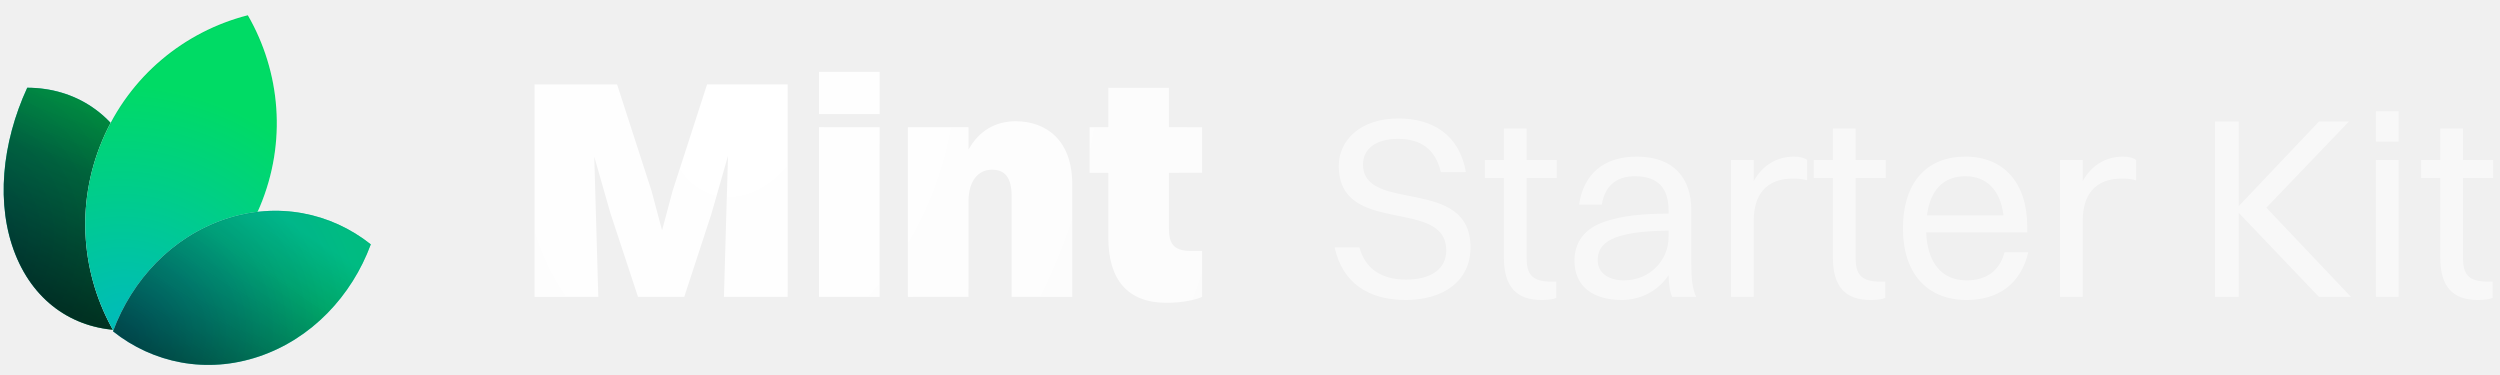
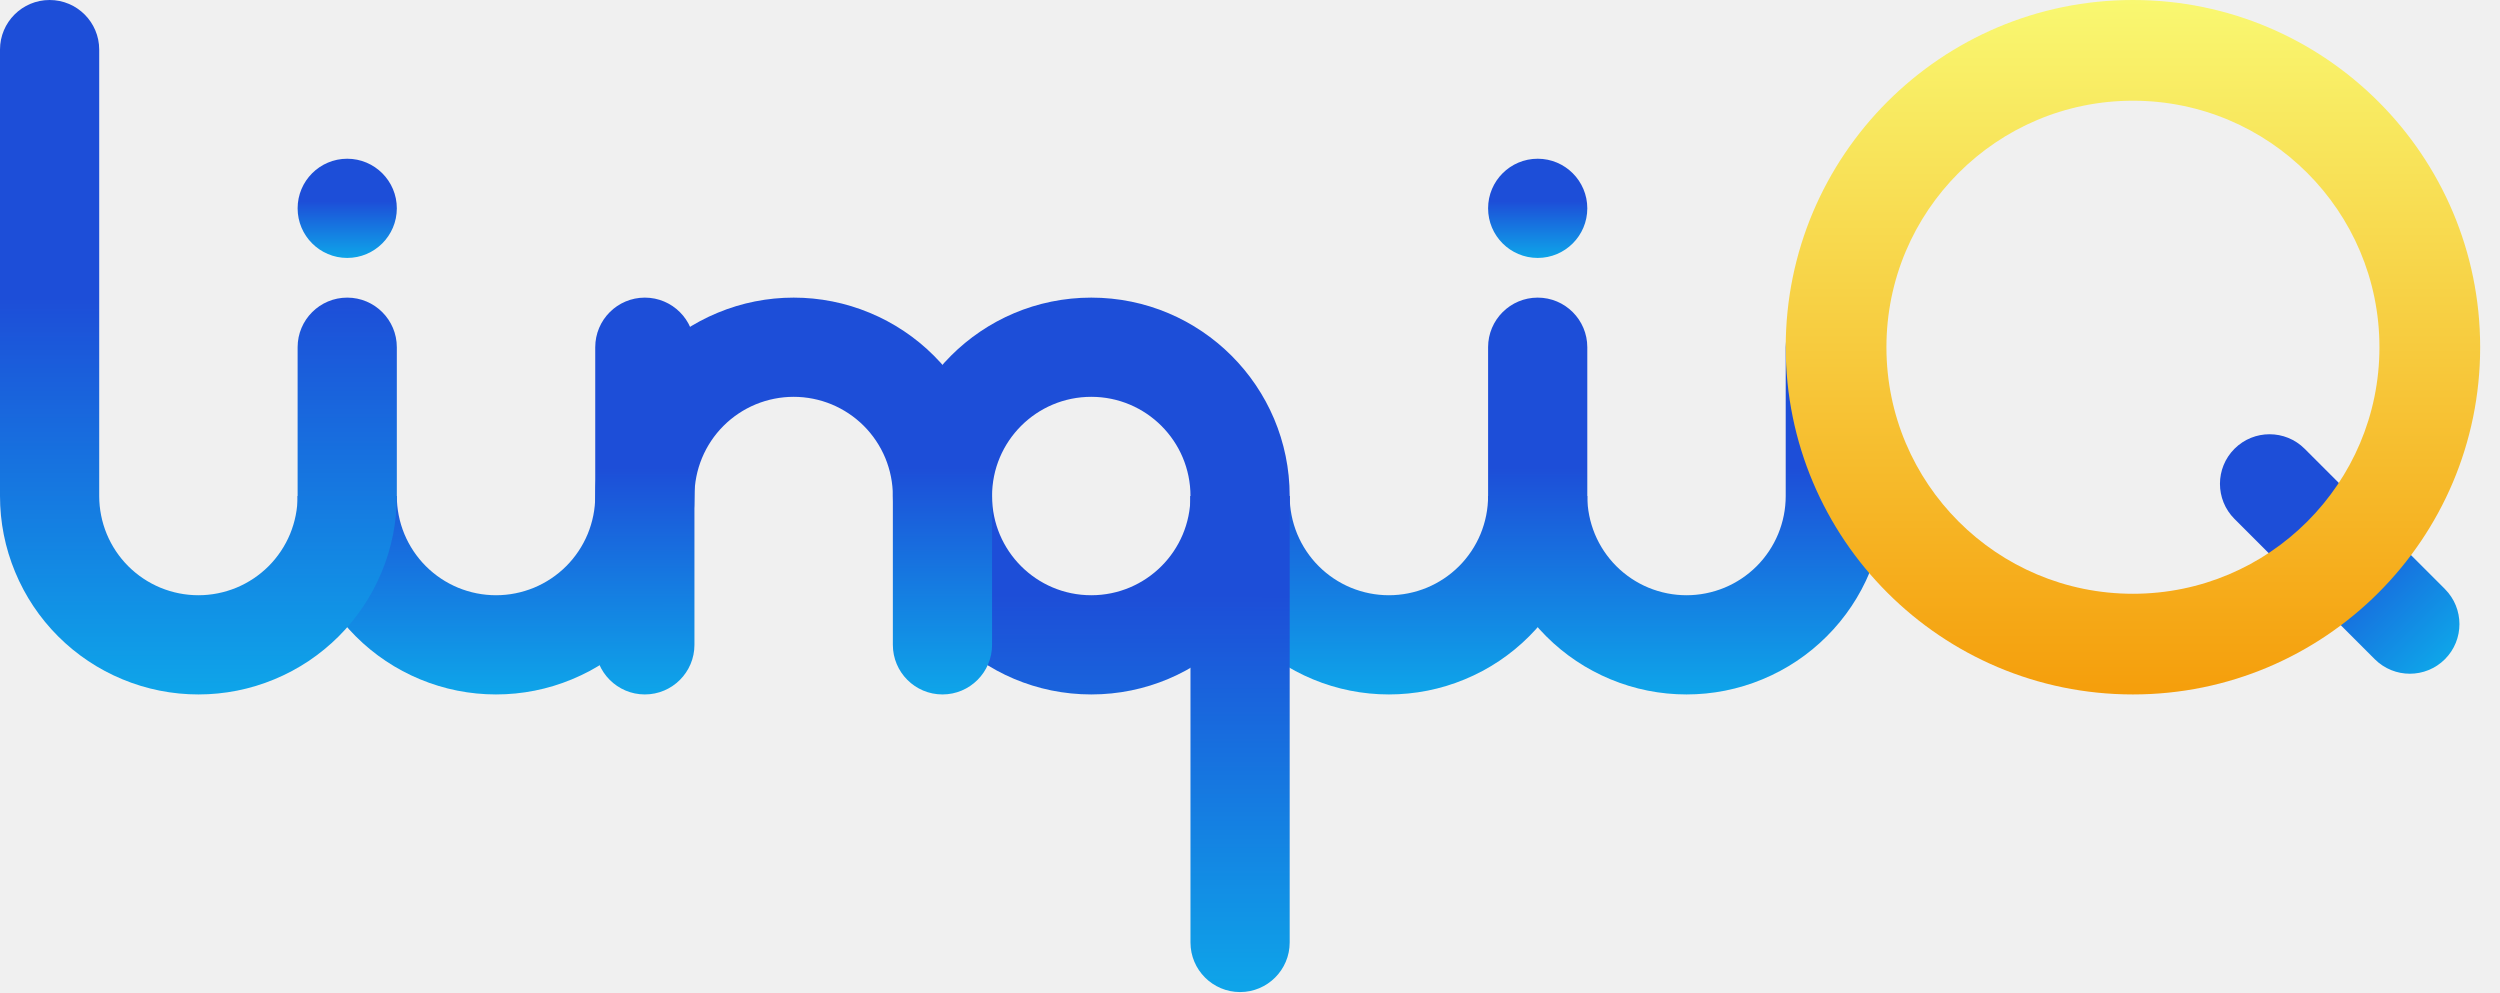
- <svg xmlns="http://www.w3.org/2000/svg" width="160" height="24" viewBox="0 0 160 24" fill="none">
-   <path d="M7.953 21.139C4.896 21.13 2.255 19.458 0.987 16.29C-0.28 13.121 0.109 9.163 1.744 5.615C4.801 5.624 7.442 7.296 8.71 10.465C9.977 13.633 9.588 17.591 7.953 21.139Z" fill="white" />
-   <path d="M7.953 21.139C4.896 21.13 2.255 19.458 0.987 16.29C-0.28 13.121 0.109 9.163 1.744 5.615C4.801 5.624 7.442 7.296 8.71 10.465C9.977 13.633 9.588 17.591 7.953 21.139Z" fill="url(#paint0_radial_115_109)" />
-   <path d="M7.953 21.139C4.896 21.13 2.255 19.458 0.987 16.29C-0.28 13.121 0.109 9.163 1.744 5.615C4.801 5.624 7.442 7.296 8.71 10.465C9.977 13.633 9.588 17.591 7.953 21.139Z" fill="black" fill-opacity="0.5" style="mix-blend-mode:hard-light" />
-   <path d="M7.953 21.139C4.896 21.13 2.255 19.458 0.987 16.29C-0.28 13.121 0.109 9.163 1.744 5.615C4.801 5.624 7.442 7.296 8.71 10.465C9.977 13.633 9.588 17.591 7.953 21.139Z" fill="url(#paint1_linear_115_109)" fill-opacity="0.5" style="mix-blend-mode:hard-light" />
-   <path d="M7.935 21.111C4.897 21.096 2.274 19.431 1.013 16.279C-0.248 13.124 0.136 9.182 1.762 5.643C4.8 5.659 7.423 7.324 8.684 10.476C9.945 13.63 9.561 17.572 7.935 21.111Z" stroke="url(#paint2_linear_115_109)" stroke-opacity="0.05" stroke-width="0.056" />
-   <path d="M7.31 21.257C11.354 20.221 14.884 17.375 16.628 13.236C18.373 9.097 17.945 4.587 15.86 0.976C11.816 2.012 8.287 4.858 6.542 8.998C4.797 13.137 5.225 17.646 7.31 21.257Z" fill="white" />
-   <path d="M7.31 21.257C11.354 20.221 14.884 17.375 16.628 13.236C18.373 9.097 17.945 4.587 15.86 0.976C11.816 2.012 8.287 4.858 6.542 8.998C4.797 13.137 5.225 17.646 7.31 21.257Z" fill="url(#paint3_radial_115_109)" />
-   <path d="M16.602 13.225C14.864 17.349 11.351 20.187 7.324 21.225C5.253 17.624 4.829 13.132 6.568 9.009C8.306 4.885 11.819 2.047 15.846 1.009C17.918 4.61 18.341 9.101 16.602 13.225Z" stroke="url(#paint4_linear_115_109)" stroke-opacity="0.05" stroke-width="0.056" />
-   <path d="M7.234 21.207C9.789 23.237 13.21 23.951 16.577 22.814C19.944 21.677 22.506 18.945 23.73 15.638C21.175 13.608 17.754 12.894 14.387 14.031C11.02 15.168 8.458 17.901 7.234 21.207Z" fill="white" />
-   <path d="M7.234 21.207C9.789 23.237 13.21 23.951 16.577 22.814C19.944 21.677 22.506 18.945 23.73 15.638C21.175 13.608 17.754 12.894 14.387 14.031C11.02 15.168 8.458 17.901 7.234 21.207Z" fill="url(#paint5_radial_115_109)" />
-   <path d="M7.234 21.207C9.789 23.237 13.21 23.951 16.577 22.814C19.944 21.677 22.506 18.945 23.73 15.638C21.175 13.608 17.754 12.894 14.387 14.031C11.02 15.168 8.458 17.901 7.234 21.207Z" fill="black" fill-opacity="0.2" style="mix-blend-mode:hard-light" />
-   <path d="M7.234 21.207C9.789 23.237 13.21 23.951 16.577 22.814C19.944 21.677 22.506 18.945 23.73 15.638C21.175 13.608 17.754 12.894 14.387 14.031C11.02 15.168 8.458 17.901 7.234 21.207Z" fill="url(#paint6_linear_115_109)" fill-opacity="0.5" style="mix-blend-mode:hard-light" />
-   <path d="M16.568 22.787C13.218 23.918 9.814 23.212 7.267 21.198C8.492 17.907 11.044 15.189 14.396 14.058C17.747 12.927 21.15 13.633 23.697 15.648C22.472 18.938 19.92 21.656 16.568 22.787Z" stroke="url(#paint7_linear_115_109)" stroke-opacity="0.05" stroke-width="0.056" />
-   <path d="M34.212 19V5.4H39.492L41.692 12.2L42.372 14.74L43.052 12.2L45.252 5.4H50.412V19H46.332L46.592 9.98L45.532 13.68L43.792 19H40.832L39.052 13.6L38.032 10.02L38.292 19H34.212ZM52.416 7.3V4.6H56.295V7.3H52.416ZM52.416 19V8.14H56.295V19H52.416ZM58.104 19V8.14H61.984V9.58C62.664 8.34 63.744 7.76 65.004 7.76C66.964 7.76 68.624 8.98 68.624 11.78V19H64.744V12.56C64.744 11.34 64.304 10.86 63.484 10.86C62.604 10.86 61.984 11.58 61.984 12.88V19H58.104ZM70.933 15.22V11.06H69.733V8.14H70.933V5.62H74.813V8.14H76.933V11.06H74.813V14.6C74.813 15.5 75.033 16.06 76.213 16.06H76.933V19C76.493 19.2 75.673 19.38 74.653 19.38C72.153 19.38 70.933 17.88 70.933 15.22Z" fill="url(#paint8_radial_115_109)" />
-   <path d="M87.232 10.519C87.232 13.687 94.112 11.229 94.112 15.832C94.112 17.994 92.364 19.198 89.971 19.198C87.562 19.198 85.912 18.093 85.417 15.832H87.001C87.364 17.169 88.371 17.895 89.987 17.895C91.671 17.895 92.561 17.152 92.561 16.03C92.561 12.598 85.681 15.155 85.681 10.618C85.681 9.001 87.034 7.582 89.509 7.582C91.671 7.582 93.403 8.621 93.816 11.014H92.215C91.868 9.529 90.912 8.886 89.476 8.886C88.057 8.886 87.232 9.529 87.232 10.519ZM96.25 16.476V11.393H95.029V10.239H96.25V8.226H97.702V10.239H99.632V11.393H97.702V16.476C97.702 17.532 98.015 18.026 99.302 18.026H99.599V19.066C99.434 19.148 99.071 19.198 98.659 19.198C97.025 19.198 96.25 18.323 96.25 16.476ZM102.516 13.093H101.064C101.345 11.162 102.615 10.024 104.76 10.024C107.103 10.024 108.242 11.393 108.242 13.44V16.888C108.242 17.895 108.324 18.521 108.555 19H107.021C106.856 18.654 106.806 18.142 106.79 17.614C106.047 18.72 104.859 19.198 103.803 19.198C101.988 19.198 100.767 18.357 100.767 16.69C100.767 15.486 101.427 14.611 102.714 14.182C103.902 13.786 105.107 13.687 106.79 13.671V13.473C106.79 12.053 106.13 11.278 104.628 11.278C103.374 11.278 102.698 11.971 102.516 13.093ZM102.252 16.657C102.252 17.465 102.929 17.944 103.952 17.944C105.569 17.944 106.79 16.674 106.79 15.172V14.759C103.061 14.793 102.252 15.585 102.252 16.657ZM110.787 19V10.239H112.239V11.591C112.833 10.519 113.774 10.024 114.83 10.024C115.176 10.024 115.49 10.107 115.655 10.239V11.542C115.407 11.46 115.094 11.427 114.747 11.427C112.998 11.427 112.239 12.515 112.239 14.1V19H110.787ZM117.305 16.476V11.393H116.084V10.239H117.305V8.226H118.757V10.239H120.688V11.393H118.757V16.476C118.757 17.532 119.071 18.026 120.358 18.026H120.655V19.066C120.49 19.148 120.127 19.198 119.714 19.198C118.081 19.198 117.305 18.323 117.305 16.476ZM129.809 16.145C129.33 18.192 127.862 19.198 125.865 19.198C123.324 19.198 121.79 17.482 121.79 14.627C121.79 11.658 123.324 10.024 125.783 10.024C128.258 10.024 129.743 11.723 129.743 14.512V14.875H123.275C123.357 16.838 124.281 17.944 125.865 17.944C127.103 17.944 127.977 17.35 128.291 16.145H129.809ZM125.783 11.278C124.38 11.278 123.539 12.152 123.324 13.786H128.225C128.027 12.169 127.152 11.278 125.783 11.278ZM131.843 19V10.239H133.295V11.591C133.889 10.519 134.829 10.024 135.885 10.024C136.232 10.024 136.545 10.107 136.71 10.239V11.542C136.463 11.46 136.149 11.427 135.803 11.427C134.054 11.427 133.295 12.515 133.295 14.1V19H131.843ZM141.763 19V7.78H143.281V13.192L148.413 7.78H150.327L145.047 13.291L150.459 19H148.413L143.281 13.621V19H141.763ZM152.06 9.067V7.12H153.512V9.067H152.06ZM152.06 19V10.239H153.512V19H152.06ZM156.178 16.476V11.393H154.957V10.239H156.178V8.226H157.63V10.239H159.56V11.393H157.63V16.476C157.63 17.532 157.943 18.026 159.23 18.026H159.527V19.066C159.362 19.148 158.999 19.198 158.587 19.198C156.953 19.198 156.178 18.323 156.178 16.476Z" fill="white" fill-opacity="0.55" />
+ <svg xmlns="http://www.w3.org/2000/svg" width="63" height="25" viewBox="0 0 63 25" fill="none">
+   <g clip-path="url(#clip0_180_71)">
+     <path d="M37.5 8.75C37.5 8.06 38.06 7.5 38.75 7.5C39.44 7.5 40 8.06 40 8.75V12.5H37.5V8.75Z" fill="url(#paint0_linear_180_71)" />
+     <path d="M30 12.5C30 13.157 30.129 13.807 30.381 14.413C30.632 15.02 31 15.571 31.465 16.035C31.929 16.5 32.48 16.868 33.087 17.119C33.693 17.371 34.343 17.5 35 17.5C35.657 17.5 36.307 17.371 36.913 17.119C37.52 16.868 38.071 16.5 38.535 16.035C39 15.571 39.368 15.02 39.619 14.413C39.871 13.807 40 13.157 40 12.5H37.5C37.5 12.828 37.435 13.153 37.31 13.457C37.184 13.76 37 14.036 36.768 14.268C36.536 14.5 36.26 14.684 35.957 14.81C35.653 14.935 35.328 15 35 15C34.672 15 34.347 14.935 34.043 14.81C33.74 14.684 33.464 14.5 33.232 14.268C33 14.036 32.816 13.76 32.69 13.457C32.565 13.153 32.5 12.828 32.5 12.5H30Z" fill="url(#paint1_linear_180_71)" />
+     <path d="M37.5 12.5C37.5 13.157 37.629 13.807 37.881 14.413C38.132 15.02 38.5 15.571 38.965 16.035C39.429 16.5 39.98 16.868 40.587 17.119C41.193 17.371 41.843 17.5 42.5 17.5C43.157 17.5 43.807 17.371 44.413 17.119C45.02 16.868 45.571 16.5 46.035 16.035C46.5 15.571 46.868 15.02 47.119 14.413C47.371 13.807 47.5 13.157 47.5 12.5H45C45 12.828 44.935 13.153 44.81 13.457C44.684 13.76 44.5 14.036 44.268 14.268C44.036 14.5 43.76 14.684 43.457 14.81C43.153 14.935 42.828 15 42.5 15C42.172 15 41.847 14.935 41.543 14.81C41.24 14.684 40.964 14.5 40.732 14.268C40.5 14.036 40.316 13.76 40.19 13.457C40.065 13.153 40 12.828 40 12.5H37.5Z" fill="url(#paint2_linear_180_71)" />
+     <path d="M45 8.75C45 8.06 45.56 7.5 46.25 7.5C46.94 7.5 47.5 8.06 47.5 8.75V12.5H45V8.75Z" fill="url(#paint3_linear_180_71)" />
+     <path d="M32.5 23.75C32.5 24.44 31.94 25 31.25 25C30.56 25 30 24.44 30 23.75V12.5H32.5V23.75Z" fill="url(#paint4_linear_180_71)" />
+     <path d="M32.5 12.5C32.5 15.261 30.261 17.5 27.5 17.5C24.739 17.5 22.5 15.261 22.5 12.5C22.5 9.739 24.739 7.5 27.5 7.5C30.261 7.5 32.5 9.739 32.5 12.5ZM25 12.5C25 13.881 26.119 15 27.5 15C28.881 15 30 13.881 30 12.5C30 11.119 28.881 10 27.5 10C26.119 10 25 11.119 25 12.5Z" fill="url(#paint5_linear_180_71)" />
+     <path d="M22.5 12.5H25V16.25C25 16.94 24.44 17.5 23.75 17.5C23.06 17.5 22.5 16.94 22.5 16.25V12.5Z" fill="url(#paint6_linear_180_71)" />
+     <path d="M25 12.5C25 11.843 24.871 11.193 24.619 10.587C24.368 9.98 24 9.429 23.535 8.964C23.071 8.5 22.52 8.132 21.913 7.881C21.307 7.629 20.657 7.5 20 7.5C19.343 7.5 18.693 7.629 18.087 7.881C17.48 8.132 16.929 8.5 16.465 8.964C16 9.429 15.632 9.98 15.381 10.587C15.129 11.193 15 11.843 15 12.5H17.5C17.5 12.172 17.565 11.847 17.69 11.543C17.816 11.24 18 10.964 18.232 10.732C18.464 10.5 18.74 10.316 19.043 10.19C19.347 10.065 19.672 10 20 10C20.328 10 20.653 10.065 20.957 10.19C21.26 10.316 21.536 10.5 21.768 10.732C22 10.964 22.184 11.24 22.31 11.543C22.435 11.847 22.5 12.172 22.5 12.5H25Z" fill="url(#paint7_linear_180_71)" />
+     <path d="M17.5 16.25C17.5 16.94 16.94 17.5 16.25 17.5C15.56 17.5 15 16.94 15 16.25V8.75C15 8.06 15.56 7.5 16.25 7.5C16.94 7.5 17.5 8.06 17.5 8.75V16.25Z" fill="url(#paint8_linear_180_71)" />
+     <path d="M7.5 12.5C7.5 13.157 7.629 13.807 7.881 14.413C8.132 15.02 8.5 15.571 8.964 16.035C9.429 16.5 9.98 16.868 10.587 17.119C11.193 17.371 11.843 17.5 12.5 17.5C13.157 17.5 13.807 17.371 14.413 17.119C15.02 16.868 15.571 16.5 16.035 16.035C16.5 15.571 16.868 15.02 17.119 14.413C17.371 13.807 17.5 13.157 17.5 12.5H15C15 12.828 14.935 13.153 14.81 13.457C14.684 13.76 14.5 14.036 14.268 14.268C14.036 14.5 13.76 14.684 13.457 14.81C13.153 14.935 12.828 15 12.5 15C12.172 15 11.847 14.935 11.543 14.81C11.24 14.684 10.964 14.5 10.732 14.268C10.5 14.036 10.316 13.76 10.19 13.457C10.065 13.153 10 12.828 10 12.5H7.5Z" fill="url(#paint9_linear_180_71)" />
+     <path d="M7.5 8.75C7.5 8.06 8.06 7.5 8.75 7.5C9.44 7.5 10 8.06 10 8.75V12.5H7.5V8.75Z" fill="url(#paint10_linear_180_71)" />
+     <path d="M0 1.25C0 0.56 0.56 0 1.25 0C1.94 0 2.5 0.56 2.5 1.25V12.5H0V1.25Z" fill="url(#paint11_linear_180_71)" />
+     <path d="M0 12.5C0 13.157 0.129 13.807 0.381 14.413C0.632 15.02 1 15.571 1.464 16.035C1.929 16.5 2.48 16.868 3.087 17.119C3.693 17.371 4.343 17.5 5 17.5C5.657 17.5 6.307 17.371 6.913 17.119C7.52 16.868 8.071 16.5 8.536 16.035C9 15.571 9.368 15.02 9.619 14.413C9.871 13.807 10 13.157 10 12.5H7.5C7.5 12.828 7.435 13.153 7.31 13.457C7.184 13.76 7 14.036 6.768 14.268C6.536 14.5 6.26 14.684 5.957 14.81C5.653 14.935 5.328 15 5 15C4.672 15 4.347 14.935 4.043 14.81C3.74 14.684 3.464 14.5 3.232 14.268C3 14.036 2.816 13.76 2.69 13.457C2.565 13.153 2.5 12.828 2.5 12.5H0Z" fill="url(#paint12_linear_180_71)" />
+     <path d="M8.75 6.5C9.44 6.5 10 5.94 10 5.25C10 4.56 9.44 4 8.75 4C8.06 4 7.5 4.56 7.5 5.25C7.5 5.94 8.06 6.5 8.75 6.5Z" fill="url(#paint13_linear_180_71)" />
+     <path d="M56.309 13.077C55.821 12.588 55.821 11.797 56.309 11.309C56.797 10.821 57.589 10.821 58.077 11.309L61.612 14.844C62.1 15.333 62.1 16.124 61.612 16.612C61.124 17.1 60.333 17.1 59.844 16.612L56.309 13.077Z" fill="url(#paint14_linear_180_71)" />
+     <path d="M45 8.75C45 3.918 48.917 0 53.75 0C58.583 0 62.5 3.918 62.5 8.75C62.5 13.582 58.583 17.5 53.75 17.5C48.917 17.5 45 13.582 45 8.75ZM59.962 8.75C59.962 5.319 57.181 2.538 53.75 2.538C50.319 2.538 47.538 5.319 47.538 8.75C47.538 12.181 50.319 14.963 53.75 14.963C57.181 14.963 59.962 12.181 59.962 8.75Z" fill="url(#paint15_linear_180_71)" />
+     <path d="M38.75 6.5C39.44 6.5 40 5.94 40 5.25C40 4.56 39.44 4 38.75 4C38.06 4 37.5 4.56 37.5 5.25C37.5 5.94 38.06 6.5 38.75 6.5Z" fill="url(#paint16_linear_180_71)" />
+   </g>
  <defs>
-     <radialGradient id="paint0_radial_115_109" cx="0" cy="0" r="1" gradientUnits="userSpaceOnUse" gradientTransform="translate(-3.00503 15.023) rotate(-10.029) scale(17.9572 17.784)">
-       <stop stop-color="#00B0BB" />
-       <stop offset="1" stop-color="#00DB65" />
-     </radialGradient>
-     <linearGradient id="paint1_linear_115_109" x1="7.39" y1="4.813" x2="1.63" y2="18.689" gradientUnits="userSpaceOnUse">
-       <stop stop-color="#18E299" />
-       <stop offset="1" />
+     <linearGradient id="paint0_linear_180_71" x1="38.75" y1="17.5" x2="38.75" y2="11.786" gradientUnits="userSpaceOnUse">
+       <stop stop-color="#0EA5E9" />
+       <stop offset="1" stop-color="#1D4ED8" />
    </linearGradient>
-     <linearGradient id="paint2_linear_115_109" x1="7.948" y1="8.016" x2="1.761" y2="18.746" gradientUnits="userSpaceOnUse">
-       <stop />
-       <stop offset="1" stop-opacity="0" />
+     <linearGradient id="paint1_linear_180_71" x1="38.75" y1="17.5" x2="38.75" y2="11.786" gradientUnits="userSpaceOnUse">
+       <stop stop-color="#0EA5E9" />
+       <stop offset="1" stop-color="#1D4ED8" />
    </linearGradient>
-     <radialGradient id="paint3_radial_115_109" cx="0" cy="0" r="1" gradientUnits="userSpaceOnUse" gradientTransform="translate(8.11404 20.8822) rotate(-75.7542) scale(21.6246 23.7772)">
-       <stop stop-color="#00BBBB" />
-       <stop offset="0.713" stop-color="#00DB65" />
-     </radialGradient>
-     <linearGradient id="paint4_linear_115_109" x1="7.602" y1="5.871" x2="15.556" y2="16.372" gradientUnits="userSpaceOnUse">
-       <stop />
-       <stop offset="1" stop-opacity="0" />
+     <linearGradient id="paint2_linear_180_71" x1="38.75" y1="17.5" x2="38.75" y2="11.786" gradientUnits="userSpaceOnUse">
+       <stop stop-color="#0EA5E9" />
+       <stop offset="1" stop-color="#1D4ED8" />
    </linearGradient>
-     <radialGradient id="paint5_radial_115_109" cx="0" cy="0" r="1" gradientUnits="userSpaceOnUse" gradientTransform="translate(7.84537 21.5181) rotate(-20.3525) scale(18.5603 17.32)">
-       <stop stop-color="#00B0BB" />
-       <stop offset="1" stop-color="#00DB65" />
-     </radialGradient>
-     <linearGradient id="paint6_linear_115_109" x1="16.808" y1="13.007" x2="10.041" y2="22.994" gradientUnits="userSpaceOnUse">
-       <stop stop-color="#00B1BC" />
-       <stop offset="1" />
+     <linearGradient id="paint3_linear_180_71" x1="38.75" y1="17.5" x2="38.75" y2="11.786" gradientUnits="userSpaceOnUse">
+       <stop stop-color="#0EA5E9" />
+       <stop offset="1" stop-color="#1D4ED8" />
    </linearGradient>
-     <linearGradient id="paint7_linear_115_109" x1="16.808" y1="13.007" x2="14.169" y2="23.841" gradientUnits="userSpaceOnUse">
-       <stop />
-       <stop offset="1" stop-opacity="0" />
+     <linearGradient id="paint4_linear_180_71" x1="27.5" y1="25" x2="27.5" y2="15" gradientUnits="userSpaceOnUse">
+       <stop stop-color="#0EA5E9" />
+       <stop offset="1" stop-color="#1D4ED8" />
    </linearGradient>
-     <radialGradient id="paint8_radial_115_109" cx="0" cy="0" r="1" gradientUnits="userSpaceOnUse" gradientTransform="translate(47.2781 7) rotate(19.0047) scale(67.5582 85.7506)">
-       <stop stop-color="white" />
-       <stop offset="1" stop-color="white" stop-opacity="0.5" />
-     </radialGradient>
+     <linearGradient id="paint5_linear_180_71" x1="27.5" y1="25" x2="27.5" y2="15" gradientUnits="userSpaceOnUse">
+       <stop stop-color="#0EA5E9" />
+       <stop offset="1" stop-color="#1D4ED8" />
+     </linearGradient>
+     <linearGradient id="paint6_linear_180_71" x1="20" y1="17.5" x2="20" y2="11.786" gradientUnits="userSpaceOnUse">
+       <stop stop-color="#0EA5E9" />
+       <stop offset="1" stop-color="#1D4ED8" />
+     </linearGradient>
+     <linearGradient id="paint7_linear_180_71" x1="20" y1="17.5" x2="20" y2="11.786" gradientUnits="userSpaceOnUse">
+       <stop stop-color="#0EA5E9" />
+       <stop offset="1" stop-color="#1D4ED8" />
+     </linearGradient>
+     <linearGradient id="paint8_linear_180_71" x1="12.5" y1="17.5" x2="12.5" y2="11.786" gradientUnits="userSpaceOnUse">
+       <stop stop-color="#0EA5E9" />
+       <stop offset="1" stop-color="#1D4ED8" />
+     </linearGradient>
+     <linearGradient id="paint9_linear_180_71" x1="12.5" y1="17.5" x2="12.5" y2="11.786" gradientUnits="userSpaceOnUse">
+       <stop stop-color="#0EA5E9" />
+       <stop offset="1" stop-color="#1D4ED8" />
+     </linearGradient>
+     <linearGradient id="paint10_linear_180_71" x1="5" y1="17.5" x2="5" y2="7.5" gradientUnits="userSpaceOnUse">
+       <stop stop-color="#0EA5E9" />
+       <stop offset="1" stop-color="#1D4ED8" />
+     </linearGradient>
+     <linearGradient id="paint11_linear_180_71" x1="5" y1="17.5" x2="5" y2="7.5" gradientUnits="userSpaceOnUse">
+       <stop stop-color="#0EA5E9" />
+       <stop offset="1" stop-color="#1D4ED8" />
+     </linearGradient>
+     <linearGradient id="paint12_linear_180_71" x1="5" y1="17.5" x2="5" y2="7.5" gradientUnits="userSpaceOnUse">
+       <stop stop-color="#0EA5E9" />
+       <stop offset="1" stop-color="#1D4ED8" />
+     </linearGradient>
+     <linearGradient id="paint13_linear_180_71" x1="8.75" y1="6.5" x2="8.75" y2="5.071" gradientUnits="userSpaceOnUse">
+       <stop stop-color="#0EA5E9" />
+       <stop offset="1" stop-color="#1D4ED8" />
+     </linearGradient>
+     <linearGradient id="paint14_linear_180_71" x1="61.612" y1="16.612" x2="58.582" y2="13.582" gradientUnits="userSpaceOnUse">
+       <stop stop-color="#0EA5E9" />
+       <stop offset="1" stop-color="#1D4ED8" />
+     </linearGradient>
+     <linearGradient id="paint15_linear_180_71" x1="53.75" y1="17.5" x2="53.75" y2="0" gradientUnits="userSpaceOnUse">
+       <stop stop-color="#F59E0B" />
+       <stop offset="1" stop-color="#F9F871" />
+     </linearGradient>
+     <linearGradient id="paint16_linear_180_71" x1="38.75" y1="6.5" x2="38.75" y2="5.071" gradientUnits="userSpaceOnUse">
+       <stop stop-color="#0EA5E9" />
+       <stop offset="1" stop-color="#1D4ED8" />
+     </linearGradient>
+     <clipPath id="clip0_180_71">
+       <rect width="62.5" height="25" fill="white" />
+     </clipPath>
  </defs>
</svg>
